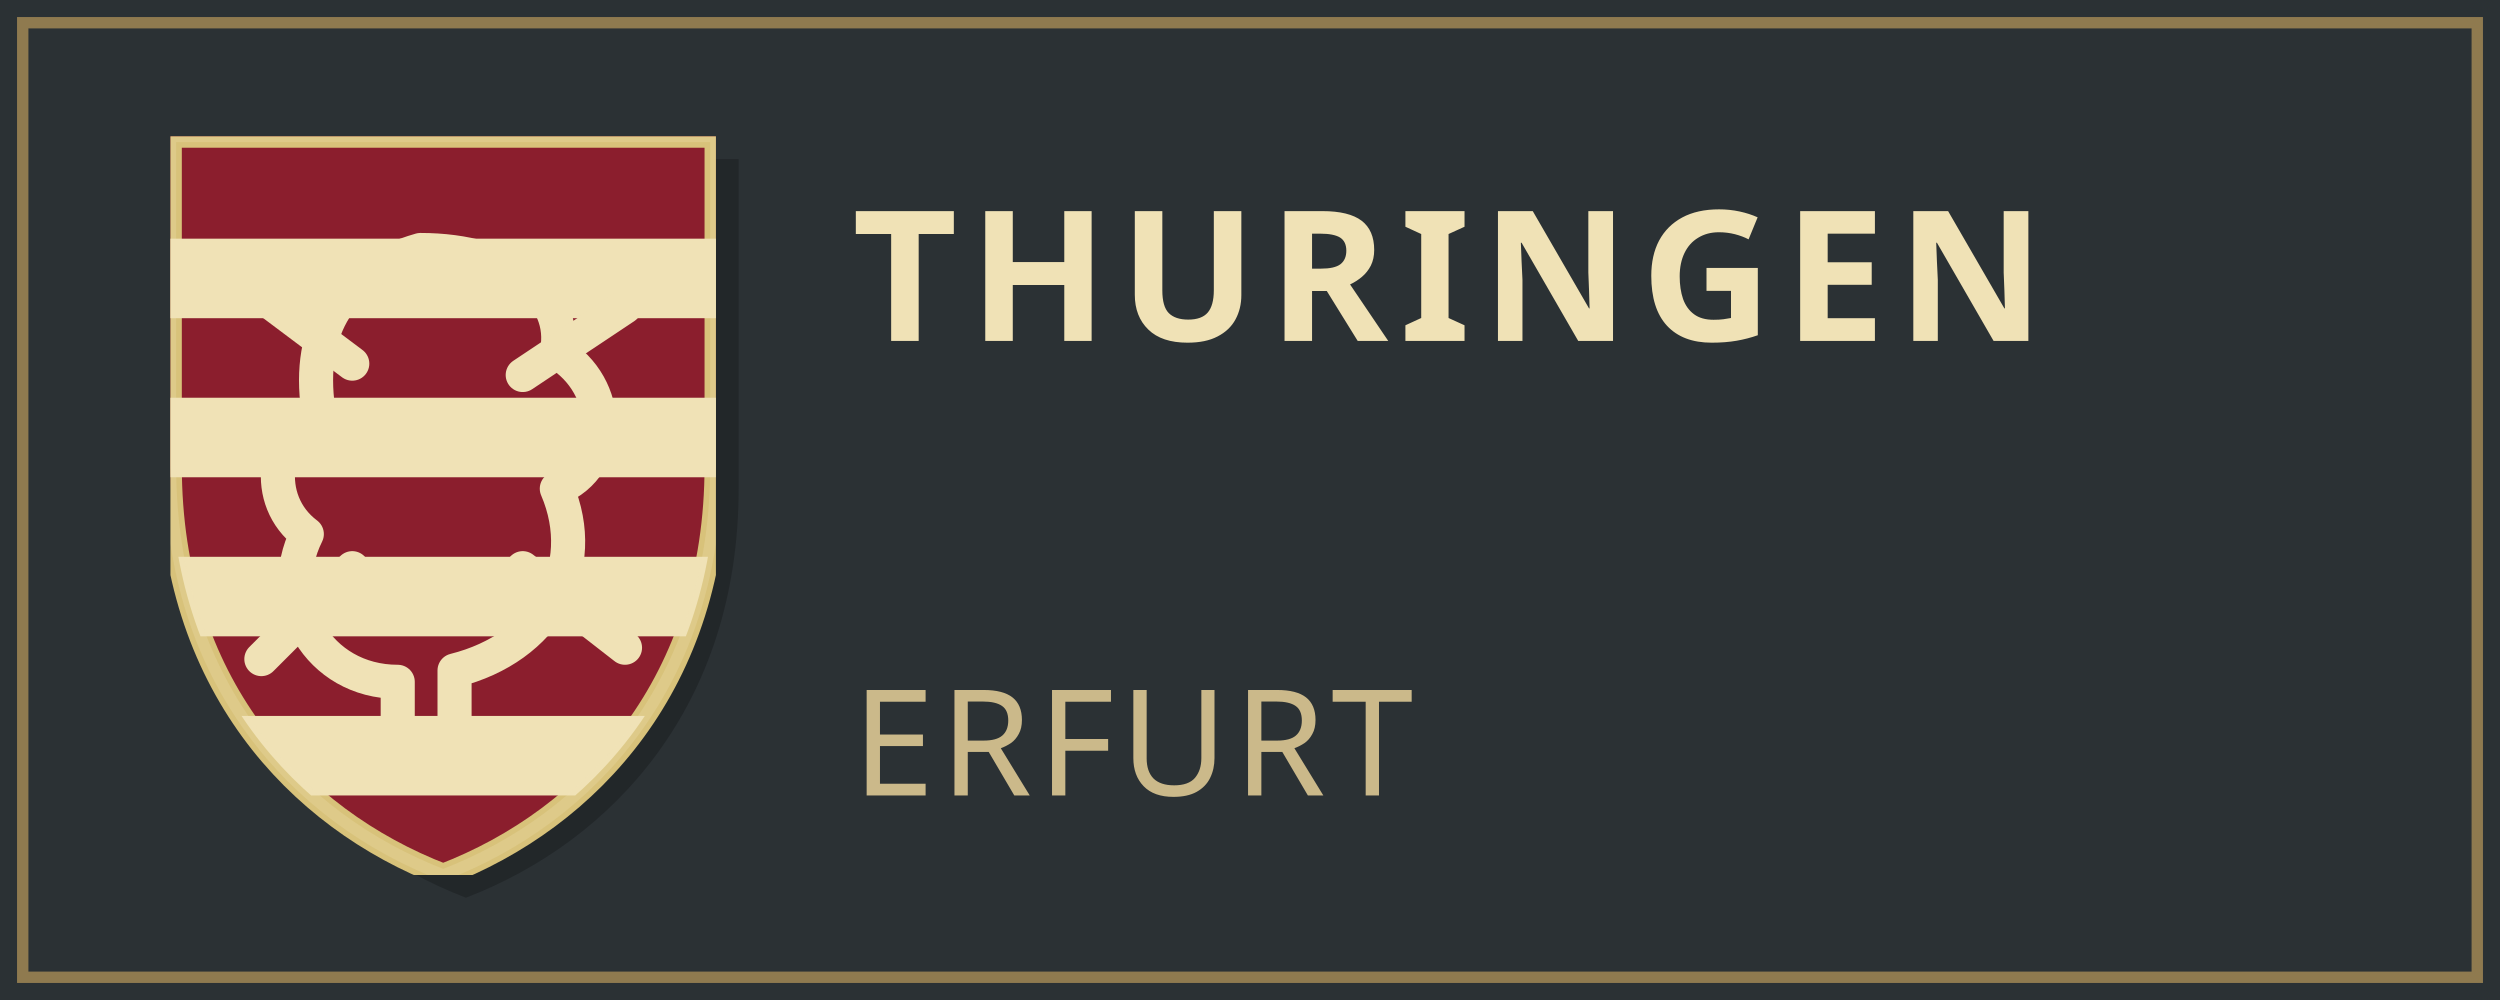
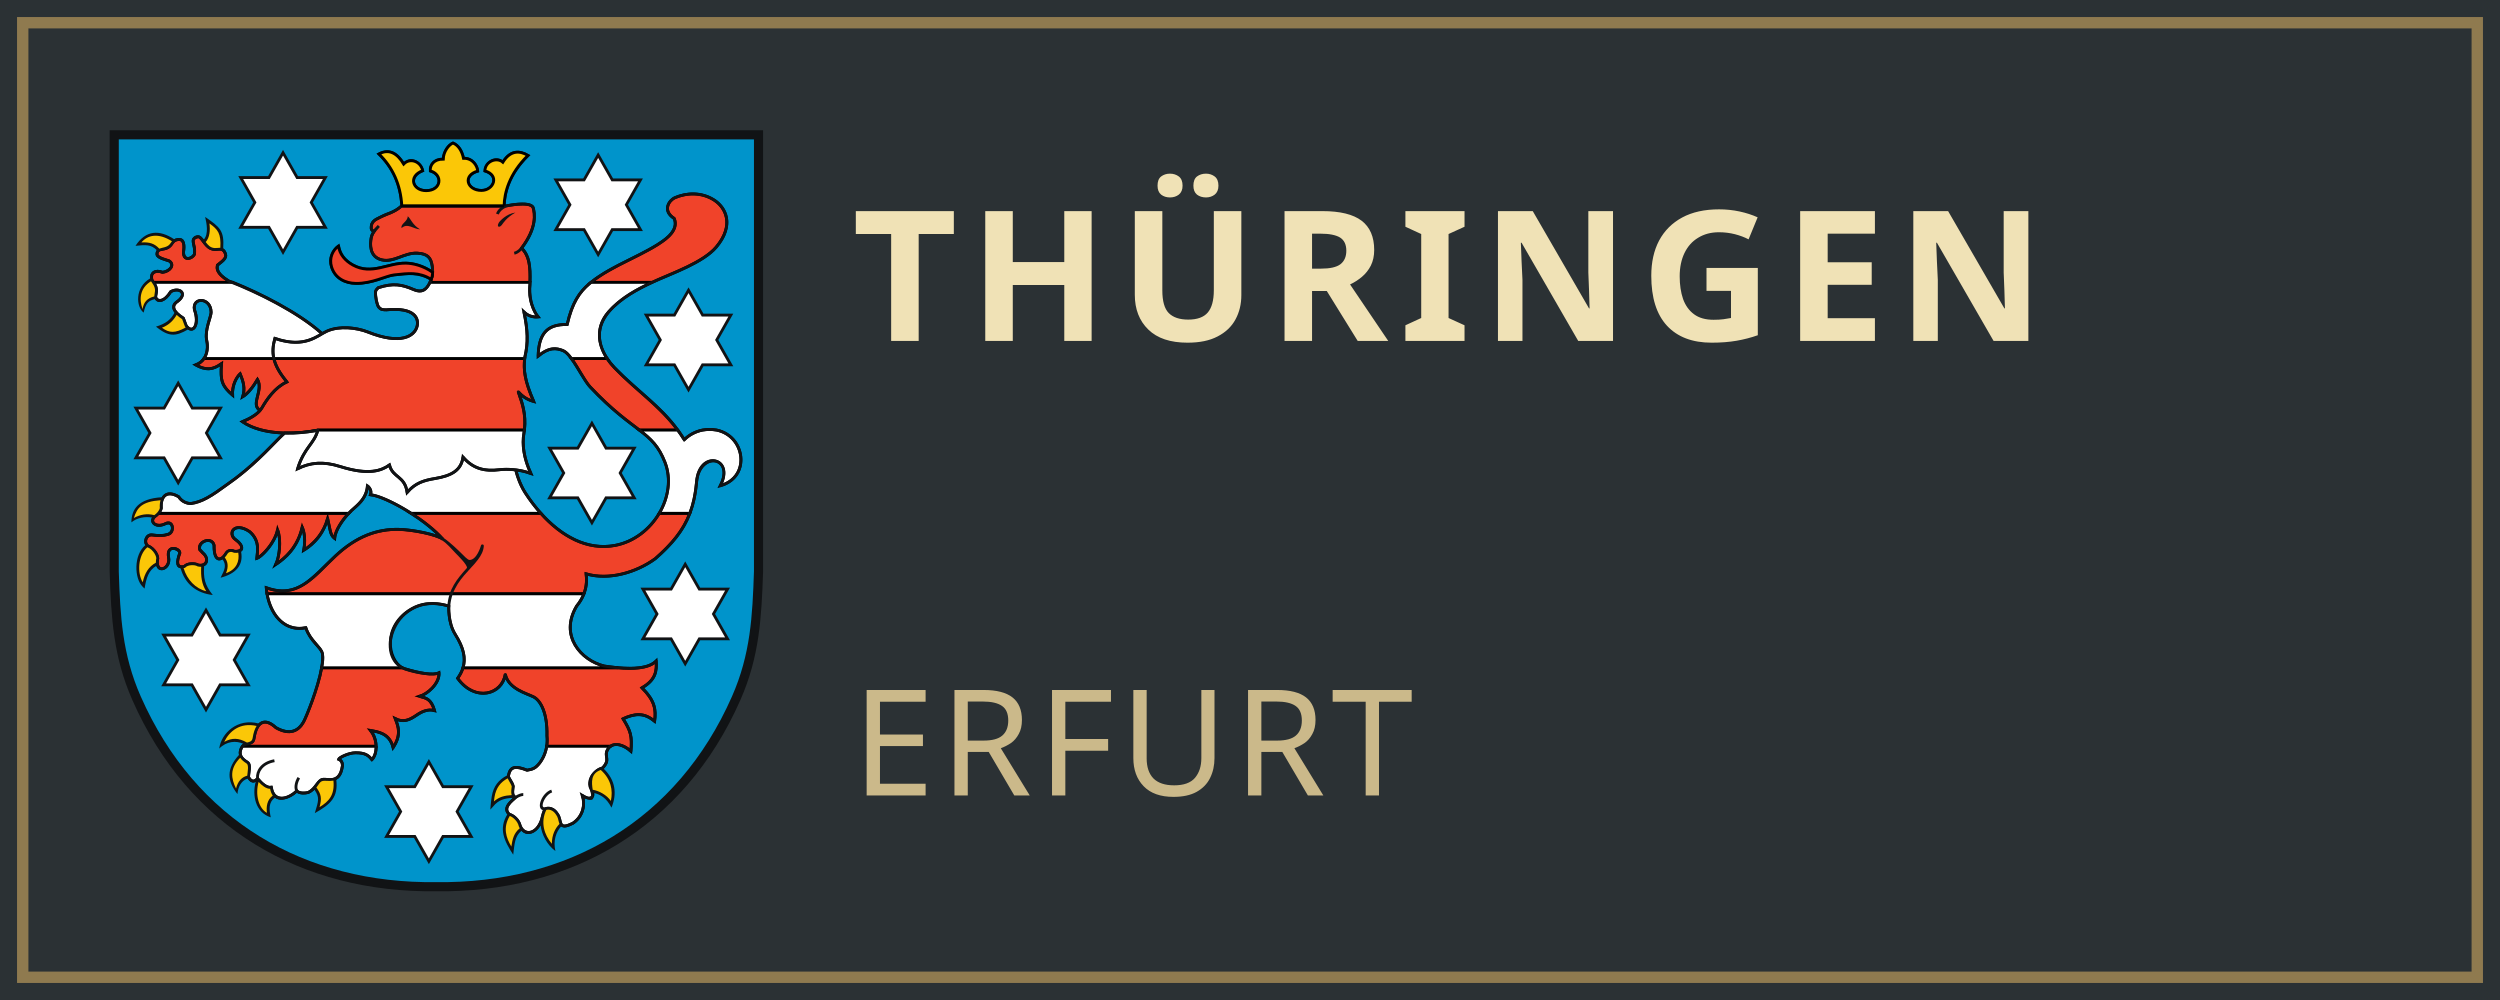
- <svg xmlns="http://www.w3.org/2000/svg" width="220" height="88" viewBox="0 0 220 88">
+ <svg xmlns="http://www.w3.org/2000/svg" xmlns:xlink="http://www.w3.org/1999/xlink" width="220" height="88" viewBox="0 0 220 88">
  <defs>
    <symbol id="shield-base" viewBox="0 0 48 65">
-       <path d="M0 0 H48 V29                C48 48 37 60 24 65                C11 60 0 48 0 29 Z" />
+       <svg viewBox="0 0 596 694">
+         <path d="m297.91 692.93c-122.47 1.58-225.33-57.48-276.72-174.11-17.409-39.51-19.276-75.07-20.688-116.95l-.002-401.87h595v401.87c-1.416 41.875-3.282 77.44-20.691 116.95-51.38 116.6-154.47 175.65-276.9 174.11z" />
+         <path d="m587.19 401.66l-.002-393.34h-578.36v393.42c1.337 40.65 3.077 75.39 19.971 113.73 49.939 113.33 149.64 170.68 269.06 169.14 119.42 1.54 219.4-55.81 269.34-169.14 16.92-38.41 18.61-73.1 19.99-113.81" fill="#0094cb" />
+         <g stroke="#000" stroke-width="2.6">
+           <path d="m40.568 138.49s-1.353-1.551-1.612-2.518c-1.533-5.729 2.772-9.414 9.684-6.645 7.1-.763 11.294-6.908 6.147-10.342-3.03-1.157-10.447-2.613-11.148-5.765-.381-6.102 5.498-3.843 10.01-6.484 4.958-2.905 3.051-6.528 9.387-7.291 5.34-.572 5.575 5.446 4.767 11.11-.507 9.277 7.863 6.337 9.872 2.492 1.424-9.592-5.06-13.978 2.948-16.07 3.336-.874 6.337 8.01 11.531 10.531 5.895 2.865 9.579-1.526 12.629 2.67 3.578 5.541 0 7.671-6.127 12.646-.132 1.801-2.586 6.61 10.633 14.657 1.174.453 3.596 1.016 3.596 1.016h-72.31zm149.46 134.49c-22.278 4.468-50.908 4.435-68.68-7.604 6.323-2.586 14.452-6.815 17.82-12.649 4.309-7.469 11.782-18.679 22.704-23.565-6.697-8.141-10.39-14.877-11.873-21.359h228.42c-1.191 10.457-.057 20.16 8.212 39.18-4.599-1.436-9.25-3.354-14.08-8.909 2.813 8.106 7.49 19.615 5.578 34.908h-188.1zm248.73-134.48c19.387-15.635 50.11-25.542 68.02-39.535 9.639-7.529 9.696-14.201 7.76-18.682-11.209-7.185-4.599-16.67.862-18.969 10.303-4.337 23.568-5.461 35.639 2.299 9.958 6.4 18.971 22.418 1.724 42.824-11.573 13.696-39.924 23.739-52.31 29.32-1.93.87-3.952 1.783-6.03 2.747zm14.677 69.3c1.917 2.912 4.193 5.734 6.789 8.423 21.545 22.324 40.806 33.88 57.57 56.753h-34.906c-10.593-8.165-24.769-17.949-44.805-39.22-5.216-5.535-11.227-17.891-17.15-25.956zm-303.43 0c1.483 6.482 5.176 13.216 11.873 21.358-10.922 4.886-18.396 16.1-22.704 23.565-.468.812-1.028 1.592-1.664 2.341-9.292-5.263 3.363-17.793-2.362-28.2-4.575 7.784-9.08 13.05-13.508 15.808 2.474-7.685.557-13.911-2.299-20.982-3.618 3.465-7.474 10.922-6.898 19.544-9.485-8.336-11.434-12.836-10.06-28.741-8.091 5.743-14.08 6.323-23.568 1.151 3.4-1.238 5.91-3.292 7.641-5.843zm-105.01 140.95h173.2c-5.402 5.756-12.447 15.633-12.824 22.949-4.386-3.432-3.936-8.176-6.337-18.204-3.814 13.436-11.818 22.537-21.827 28.97 1.526-8.05.953-15.534-1.335-21.11-4.24 18.587-15.343 27.974-24.16 34.12 3.467-7.366 5.184-22.21 1.716-31.786-2.67 12.821-14.967 24.818-18.968 26.21.255-4.572 3.668-15.489-6.291-24.306-14.39-9.77-20.589 1.746-13.05 7.103 8.05 5.721 7.274 11.271-.961 10.719-2.667-1.345-5.83-1.144-7.48 1.526-4.336 7.475-11.356 8.95-11.11-7.1-1.951-8.243-15.288-3.532-13.01 4.049l2.668 2.861c6.528 5.339 3.636 12.935-4.195 11.11-2.98-1.862-10.06-1.63-12.483 1.335-7.482 1.907-7.1-4.386-4.195-12.06.763-4.24-12.675-8.815-10.15 4 1.91 10.426-12.08 15.627-10.15 1.761 1.28-2.605-2.905-10.385-8.815-12.483-4.081-3.314-1.38-10.722 4.082-9.921 5.184.761 9.501.914 14.503-.612 6.06-1.847 4.77-13.465-2.714-9.572-8.05 4.19-14.919-1.723-9.578-6.534 1.047-.708 2.336-1.751 3.457-3.03zm76.46 212.16c3.209-3.534 9.523-.832 10.528-7.363 2.479-16.11 10.531-18.394 19.918-9.578 12.792 7.192 20.556 2.88 25.1-5.146 2.403-4.235 13.235-30.72 16.547-49.4h73.53c.726.382 1.474.694 2.241.927 13.275 4.04 25.725 6.291 31.06 3.623.572 9.959-10.531 19.348-17.631 21.445 6.147 1.716 10.196 2.096 13.627 13.01-6.337-1.907-13.01 1.57-16.874 4.424-5.199 3.841-11.672 6.724-18.962 2.866 3.432 8.435 5.193 15.343-1.907 26.448-3.292-13.399-14.1-14.437-20.683-15.725 3.556 4.232 5.09 9.56 5.171 14.463h-121.68m342.15-71.48c12.898 1.147 27.821.829 34.554-6.192.575 9.196-.349 17.17-12.933 24.43 11.729 11.695 12.933 19.831 11.496 30.466-9.485-8.05-17.829-7.22-28.742-2.299 7.03 11.272 8.336 15.808 7.185 29.604-7.346-6.659-14.426-7.447-18.627-4.527h-58.06c.455-2.855.604-6.05.236-9.557.507-20.947-5.907-32.14-12.07-35.36-6.04-3.155-22.993-7.178-25.868-20.687-2.875 18.682-27.592 25.579-43.4 3.737 2.222-3.14 3.901-6.296 4.91-9.616zm-70.52-140.68c18.676 20.881 42.21 34.02 67.65 29.25 17.233-3.234 31.682-14.731 40.23-29.25h27.842c-6.082 15.972-16.393 28.14-31.508 41.36-17.599 12.817-42.537 19.831-62.944 13.797.929 7.126-.032 13.1-1.988 18.17h-288.57c-.304-1.776-.54-3.621-.704-5.533 28.736 10.531 42.22-9.488 63.04-28.932 19.434-18.15 38.33-24.623 57.637-24.2 13.08.285 34.35 4.718 40.11 8.862-7.361-8.255-18.02-16.584-28.852-23.521zm-100.91-210.25c.309-.639.609-1.317.906-2.028 1.662-3.99 1.868-7.76 1.147-12.795-1.041-7.286-3.938-11.323-13.654-11.781-12.215-.575-21.12 8.768-32.3 6.093-11.865-2.84-10.353-15.03-9.694-19.653.354-2.476 1.4-4.364 2.697-6.17 0 0-.881-.495-1.211-.661-1.816-1.045-1.597-3.302-.936-5.951 1.65-4.292 5.77-5.147 10.159-7.529 3.502-1.9 10.204-3.02 16.987-9.04l94.77-.007s21.844-4.788 25 1.248c1.666 5.468 3.737 18.394-10.451 37.1 6.939 6.789 8.06 16.07 7.645 31.18" fill="#f0432a" />
+           <path fill="#fff" d="m190.05 273.13c-3.161 12.359-12.359 15.521-18.394 35.06 11.496-5.748 23.28-6.898 38.795-2.01 26.19 8.247 37.705 3.67 44.842-1.436 2.875 11.784 14.08 9.773 16.09 25 7.185-8.334 14.664-10.915 25.294-12.646 15.561-2.536 24.04-7.776 25.579-19.544 9.196 10.635 19.544 13.221 33.34 11.491 3.363-.423 8.711-.547 14.664.176.312 1.288.678 2.562 1.048 3.834 1.203 4.02 2.985 8.852 5.558 13.579.624 1.146 1.291 2.279 2.01 3.398 3.913 6.04 8.175 11.771 12.737 17.04l1.464 1.664h-118.06l-2.642-1.666c-13.684-8.46-27.25-14.515-34.411-15.227 1.907-4.767-2.711-8.05-2.711-8.05-.94 11.92-9.59 17.97-14.53 22.46l-.005-.003-.886.832c-.52.505-1.065 1.06-1.632 1.664h-173.2c.455-.517.881-1.077 1.253-1.664.585-.924 1.033-1.922 1.243-2.979-.731-10.291 4.582-17.1 15.915-10.342 0 0 3.242 5.889 10.914 6.147 10.313-1.401 18.959-6.918 33.522-17.629 22.461-15.517 37.813-32.633 46.985-41.861 1.946-1.957 3.608-3.557 5.01-4.715 10.11.288 20.351-.703 29.505-2.437m231.59-65.46c-2.568-3.5-5.117-6.191-7.578-7.168-6.316-2.512-12.683-3.311-22.699 4.961.575-19.831 7.611-29.07 26.443-28.742 4.599-20.12 11.353-29.631 20.11-37.08.505-.429 1.018-.854 1.541-1.275h55.663c-12.973 6.01-28.365 14.08-39.542 26.808-11.482 13.08-10.474 28.777-1.446 42.495h-32.494zm85.266 94.66c-5.714-14.774-12.725-21.316-23.316-29.477h34.906c2.02 2.751 3.995 5.664 5.939 8.779 4.555-4.555 10.452-7.544 16.645-8.779 3.68-.581 7.67-.853 12.839 0 6.647 1.377 12.79 4.99 17.07 11.08 8.368 11.898 7.764 33.34-13.792 39.661 13.782-26.325-18.969-32.766-21.557-3.737-.953 11.08-2.974 20.442-6.144 28.766l-27.838-.002c8.35-14.18 11.07-31.24 5.25-46.29zm-419.75-94.66c3.103-4.565 3.703-10.714 2.417-16.588-2.01-9.189 4.104-21.738 4.03-25.566-.288-13.802-17.394-13.948-15.234-2.306 4.886 12.933-1 23.2-7.474 14.659l-2.586-6.898c-9.376-6.02-11.615-11.335-4.961-15.517 9.196-7.1 1.335-13.01-6.528-8.626-5.585 8.996-11.641 9.723-13.438 5.765-1.038-2.289 1.57-5-.19-10.573-.453-1.431-1.925-3.66-1.925-3.66h72.29c24.752 9.891 60.49 28.03 81.14 46.786-8.223 4.867-19.863 12.188-43.04 4.22-1.798 6.499-2.325 12.294-.951 18.305h-63.55zm156.68 353.11c.082 5.089-1.405 9.716-3.836 12.177-3.096-3.812-5.855-6.296-14.776-6.286-6.504.007-15.04 4.391-15.529 5.905 2.523.953 3.581 3.239 3.477 5.956-2.67 18.585-15.15 10.342-19.348 12.826-4.02 2.38-5.194 8.43-11.912 11.526-7.819 1.716-10.342-1.57-10.342-1.57-6.84 7.03-21.07 12.07-23.16-3.242-3.928.933-8.842-3.42-12.483-7.863-1.907 1.907-4.973 4.453-8.2-1.144-.25-4.44 2.61-11.392-1.182-13.773-5.537-3.479-8.163-7.01-5.345-13.05.272-.58.594-1.06.956-1.459h121.68zm213.4 0c-1.058.735-1.934 1.706-2.585 2.876-3.797 6.826 3.104 8.837-4.656 16.884-7.784 1.8-14.89 12.13-10.352 19.256 4.03 6.323.58 11.209-8.04 5.748 2.873 8.334.575 19.256-8.623 25.292-14.37 7.185-9.485-2.299-14.08-8.336-4.599-7.474-10.922-4.886-10.922-4.886-1.278 1.038-3.074 8.302-3.564 10.407-4.46 12.784-15.667 14.956-19.427 5.112-1.099-5.302-6.534-9.713-9.773-10.347-6.798-6.03 2.445-12.415 5.748-15.521-3.544-1-2.873-5.173-2.299-10.06-.897-4.235-4.901-8.04-4.312-9.773 1.607-8.525 6.444-9 16.958-4.886 4.886-.862 7.474-1.437 11.494-6.61 1.322-1.699 5.084-7.03 6.377-15.16h58.06zm-30.8-127.69c-16.1 27.02 4.02 49.44 25 54.61 3.682.557 8.141 1.174 12.871 1.595h-141.32c2.556-8.406.825-17.849-7.21-30.624-6.642-10.556-5.748-25.579-5.748-25.579-7.802-2.289-20.598-4.822-33.34 2.299-27.808 15.539-22.258 46.851-8.892 53.904h-73.54c.901-5.075 1.246-9.574.716-12.893-.891-5.583-10.962-10.991-15.15-23.587-16.532 3.401-31.436-8.091-35.32-30.876l288.57.001c-1.673 4.332-4.072 8-6.636 11.15zm-236.39-159.95.688-.292 188.1-.002c-.113.899-.25 1.811-.409 2.735h-.002c-1.873 10.857.003 23.286 6.326 36.795-10.633-4.02-22.575-4.193-28.454-3.457-13.795 1.731-24.14-.855-33.34-11.491-1.54 11.769-10.02 17.01-25.579 19.544-10.63 1.731-18.11 4.31-25.294 12.646-2.01-15.232-13.22-13.22-16.09-25-7.137 5.105-18.649 9.684-44.842 1.436-15.514-4.886-27.298-3.735-38.795 2.01 6.04-19.544 15.232-22.706 18.394-35.06m-40.05-65.34c-1.374-6.01-.847-11.806.951-18.305 27.592 9.485 38.831-2.695 47.42-6.61 11.353-5.173 27.521-3.066 37.36.862 29.891 11.928 42.39 3.737 44.692-5.173 1.748-6.773-1.437-17.676-28.02-15.09-3.448 0-5.173-.287-6.903-2.45-1.667-2.085-3.156-9.478-2.868-14.221.634-2.113 1.436-2.201 2.444-3.448 13.797-4.455 21.493-2.935 32.33 1.718 7.19 3.086 11.351.517 14.763-6.588h91.08l-.069 2.14c-1.92 18.481 7.474 29.32 7.474 29.32-4.599.287-8.909-.575-12.933-4.599 3.45 16.67 4.02 27.88.862 41.1l-.166 1.347h-228.42z" />
+         </g>
+         <path d="m437.82 600.73c-.49-2.18-1.79-9.44.86-13.58 2.368-3.688 6.125-6.64 9.934-7.655 6.721-7.162.253-9.251 4.198-16.343 4.651-8.362 15.08-5.132 21.242-.356.75-11.554-.745-15.949-7.182-26.27 0 0-.55-1.179.572-1.885 10.469-4.72 18.981-5.865 28.25 1.01.887-9.139-.84-16.532-11.393-27.06 0 0-1.104-1.13.27-2.06 10.784-6.219 12.552-12.817 12.4-20.541-10.833 7.866-33.32 5.112-46.49 3.123-21.435-5.285-42.609-28.469-25.874-56.56 6.915-8.524 9.869-17.597 8.45-28.477 0 0-.069-1.65 1.669-1.424 19.893 5.884 44.39-.934 61.76-13.567 23.685-20.735 34.508-38.37 37.16-69.22 2.752-30.892 35.89-23.545 25.361 1.61 23.696-9.392 17.658-42.19-5.919-47.19-4.02-.685-8.18-.806-12.572 0-5.91 1.203-11.521 4.065-15.85 8.394-1.214.768-2.036-.233-2.036-.233-17.263-27.677-41.33-42.514-63.34-65.31-13.969-14.473-20.708-35.24-5.385-52.693 19.09-21.743 47.5-29.31 72.44-41.481 10.07-4.912 19.828-10.749 25.425-17.371 25.968-30.728-7.01-55.22-35.857-43.07-5.104 2.148-10.474 10.374-.664 16.663l.495.582c6.04 13.979-14.08 24.881-23.789 30.23-17.862 9.84-38.31 17.535-53.887 30.78-8.515 7.239-15.14 16.489-19.684 36.37 0 0 .034.959-1.298 1.016-17.02-.299-23.86 7.313-24.982 24.655 9.159-6.7 15.514-5.875 21.745-3.396 8.711 3.465 17.944 25.75 25.19 33.445 9.974 10.588 18.488 18.317 25.827 24.415 7.358 6.113 13.538 10.592 18.825 14.665 10.689 8.237 17.904 14.956 23.737 30.04 5.961 15.415 3.202 32.786-5.198 47.19-8.693 14.909-23.508 26.782-41.26 30.11-35.862 6.727-65.52-21.26-83.19-48.53-4.567-7.105-7.175-14.959-8.564-20.324-5.471-.594-10.347-.465-13.453-.075-13.236 1.662-23.578-.574-32.69-9.961-2.561 10.789-11.606 15.635-26.18 18.01-10.479 1.707-17.609 4.201-24.512 12.208-1.662 1.06-2.288-.683-2.288-.683-1.833-13.872-11.893-12.618-15.546-23.09-7.635 4.908-19.7 8.399-44.488.594-15.222-4.792-26.652-3.648-37.818 1.935-2.049.392-1.835-1.556-1.835-1.556 3.076-9.961 6.972-15.769 10.464-20.606 2.89-4 5.718-7.655 7.319-12.395-8.688 1.556-18.318 2.449-27.885 2.216-1.879 1.607-4.255 3.998-7.192 7.02-13.899 14.276-27.994 27.894-44.488 39.29-14.53 10.685-23.431 16.42-34.12 17.872-4.921-.146-9.496-2.526-12.04-6.482-9.835-5.721-14.348-.354-13.664 9.288l-.022.347c-.694 3.494-3.586 6.506-6.427 8.448-4.253 3.92 1.983 7.558 8.163 4.342 9.168-4.768 11.578 9.582 3.7 11.985-5.265 1.607-9.798 1.431-15.08.656-3.817-.56-6.246 4.785-3.222 7.479 5.939 2.266 10.917 10.233 9.419 13.988-1.525 11.628 9.109 6.395 7.593-1.873-2.87-14.583 13.912-10.627 12.723-4.02-1.191 3.21-4.81 12.23 2.204 10.65 3.098-3.207 10.322-3.299 13.674-1.39 5.654 1.191 8.778-4.04 2.814-8.919l-2.732-2.92-.297-.517c-2.784-9.273 13.174-14.711 15.538-4.726l.035.322c-.235 14.912 5.119 12.535 8.674 6.407 2.081-3.365 5.952-3.537 8.939-2.144 5.312.265 7.982-2.598-.132-8.361-8.857-6.291-1.414-20.08 14.54-9.253 7.561 6.677 8.319 14.12 7.14 22.993 4.787-3.447 13.891-13.453 16.1-24.08.111-.621 1.788-1.355 2.511-.179 3.03 8.364 2.259 20.44-.196 28.611 7.908-6.06 16.539-15.03 20.13-30.788-0-.884 1.982-1.513 2.486-.206 2.11 5.141 2.803 11.73 1.89 18.828 8.616-6.164 15.408-14.59 18.801-26.55.188-.713 2.179-1.446 2.531.052.904 3.77 1.847 12.433 4.151 15.694 1.776-7.871 9.359-18.13 15.373-23.598 6.939-6.305 13.273-11.05 14.12-21.586.075-.837 1.333-1.885 2.897-.257 1.89 1.969 3.276 4.508 2.787 7.326 8.198 1.426 22.17 8 35.721 16.638 11.02 7.02 21.943 15.517 29.497 23.992l-1.741 1.932c-5.412-3.894-26.32-8.331-39.37-8.616-18.937-.414-37.507 5.909-56.716 23.85-18.05 16.861-33.599 39.31-62.43 29.881 2 17.263 12.921 37.61 34.25 33.22 0 0 1.188-.287 1.505.869 2.804 8.428 7.831 12.421 12.799 18.939 4.055 5.32 2.784 11.995 1.686 18.18-3.339 18.825-14.221 45.45-16.693 49.811-4.894 8.634-13.446 13.198-26.884 5.642-8.69-8.108-15.627-6.689-17.986 8.638-1.281 8.326-9.278 4.216-11.593 9.174-2.395 5.134-.468 8.05 4.856 11.392 4.57 2.87 1.686 10.167 1.779 14.499 2.197 3.628 3.871 2.63 5.54 1.033-.483-6.464 4.166-14.899 16.48-17.09l.46 2.576c-11.247 2-14.769 9.475-14.317 14.476 3.722 4.463 7.983 7.821 10.925 7.123 0 0 1.394-.258 1.598 1.095 1.632 11.972 12.462 10.494 20.38 3.235-1.323-3.774.049-8.797 2.283-12.376l2.221 1.385c-2.147 3.442-3.041 7.781-1.91 10.447 2 1.979 6.58 1.528 8.814 1.05 6.469-3.054 8.418-11.71 14.174-12.08 2.744-.178 5.464.533 8.218.138 3.239-.466 6.697-2.44 7.983-11.272.07-2.306-.812-3.926-2.635-4.616-.611-.007-.924-.951-.782-1.629.792-2.439 10.258-6.801 16.772-6.809 8.389-0 11.764 2.154 14.766 5.55 4.562-6.667 2.625-17.862-2.325-23.753-.53-.518-.215-2.196 1.253-2.125 9.273 1.815 16.987 3.494 20.817 13.802 5.02-9.166 3.38-15.201.309-22.748-.582-1.397.572-2.445 1.823-1.649 13.156 6.962 19.268-9.587 33.24-7.88-2.799-7.5-5.268-8.126-12-10-.902.148-1.218-1.884-.018-2.516 6.38-1.885 15.853-9.87 16.66-18.308-7.256 1.929-26.471-2.055-32.575-5.276-26.661-14.07-6.59-73.23 43.21-58.62l.938 1.333s-.213 3.656.377 8.597c.597 4.991 2 11.165 5.173 16.209 8.857 14.08 12.319 26.904 2.801 40.91 15.341 20.291 37.89 13.04 40.498-3.911.023-.75 2.01-1.588 2.573-.074 1.323 6.222 5.9 10.352 11.122 13.366 5.335 3.078 11.06 4.862 14.07 6.434 6.843 3.576 13.267 15.43 12.775 36.467.916 8.914-1.335 18.427-6.89 25.574-4.294 5.523-7.236 6.202-12.299 7.095l-.704-.07c-10.489-4.106-13.857-3.185-15.217 4.159.418 2.118 3.576 5.454 4.329 9.01l.02.423c-.231 1.962-1.342 7.153.881 8.448 2.217-1.315 4.808-2.435 7.02-2.435v2.61h.017c-1.597 0-3.869.943-6.098 2.321-3.271 3.036-11.06 8.399-5.919 13.278 3.715.958 9.186 5.575 10.402 11.17 2.984 7.61 12.483 7.495 16.911-5.104.319-1.364 1.35-5.869 2.583-8.76-6.385-1.479-1.052-15.694 7.569-18.617l.84 2.479c-3.562 1.208-6.721 5.162-8.03 8.78-.644 1.774-1.573 5.248 1.531 4.803.208-.072.605-.198 1.151-.3 4.733-.896 8.685 1.686 11.185 5.719 4.882 6.494-.371 14.28 12.349 7.94 8.579-5.672 10.739-15.903 8.04-23.731-.245-.627.699-1.676 1.937-1.531 2.335 1.398 5.03 3.821 7.02 1.825.857-.857-.307-3.476-.808-5.673zm-300.58-347.42c.294-.403.562-.812.803-1.231 4.119-7.138 11.276-17.99 21.778-23.374-12.178-15.261-13.887-25.941-10.124-39.55 0 0 .258-1.508 1.686-.887 14.602 5.02 26.17 4.978 39.19-2.491l1.219-.708c-21.696-19.07-58.756-37.03-82.983-46.37-4.57-2.759-12.04-7.786-11.724-14.03.042-.842.221-1.491.255-1.949l.48-.919c1.825-1.481 5.152-3.861 6.434-5.813.844-1.286 1.013-2.618-.54-5.05-1.738-2.39-5.092-.979-7.601-1.097-9.208-.428-12.696-12.257-15.169-11.61-5.01 1.312-2.72 4.111-2.053 8.342.299 1.887.448 4.097.067 6.66l-.134.414c-2.858 5.468-12.903 7.217-12.332-3.227.374-2.621 1.478-10.191-3.319-9.676-6.226.75-3.913 6.622-12.779 8.539-2.477.535-5.635.238-5.464 3.734.696 2.202 8.547 4.069 10.316 4.746 7.324 4.844.538 12.11-6.474 12.864l-.627-.087c-4.887-1.957-11.2.198-7.449 6.107 2.833 4.463 4.557 6.13 3.443 12.254-.148.808-.629 2.494-.272 3.282.847 1.868 5.286 3.502 11.133-5.914l.475-.453c9.409-5.248 18.372 2.766 7.913 10.84-5.03 3.161-4.654 7.199 4.919 13.346l.518.641 2.519 6.715c2.804 3.616 4.632 2.71 5.684.748 1.427-2.662 1.775-8.04-.592-14.302-2.561-13.689 17.436-13.902 17.765 1.815.052 2.491-2.093 8.549-2.781 11.137-1.265 4.751-2.207 9.917-1.275 14.177 1.9 8.681-.139 18.283-8.316 22.775 7.668 3.577 12.809 2.67 19.789-2.284.632-.512 2.204-.198 2.061 1.179-1.228 14.219.203 18.842 7.42 25.649.352-7.708 3.891-14.218 7.329-17.51.699-.501 1.748-.607 2.118.455 2.439 6.04 4.304 11.704 3.215 18.255 3.304-2.873 6.727-7.261 10.251-13.255.525-.507 1.468-1.345 2.274.034 5.625 10.219-5.094 22.12.946 27.07zm158.71-124.61c-.106 3.366-.493 5.077-1.496 7.89l-.156.382-.247.584c-3.682 8.508-8.505 12.44-17.14 8.732-10.514-4.513-17.847-5.988-31.06-1.786-.864.966-1.454 1.157-1.9 2.551-.24 4.648 1.253 11.494 2.593 13.169 1.328 1.66 2.502 1.956 5.818 1.959 26.896-2.598 31.446 8.614 29.353 16.725-2.637 10.216-16.465 18.03-46.44 6.06-9.664-3.856-25.433-5.857-36.34-.887-6.02 2.742-9.879 6.191-16.732 8.386-7.383 2.367-16.988 3.053-30.33-1.283-3.128 12.391-1.224 22.258 11.02 37.15 0 0 .798 1.345-.476 2.024-10.506 4.7-17.8 15.564-22.11 23.03-3.19 5.53-10.219 9.578-16.16 12.225 17.485 10.454 44.45 10.377 65.65 6.248 1.88-.455 1.518 1.608 1.518 1.608-1.595 6.236-4.664 10.206-8.326 15.279-3.053 4.23-6.358 9.124-9.142 16.993 10.967-4.758 22.423-5.38 36.994-.793 25.903 8.156 36.964 3.559 43.688-1.253 1.3-.844 1.929-.005 2.033.753 2.539 10.412 12.691 9.582 15.647 22.481 6.935-7.106 14.348-9.49 24.26-11.1 15.402-2.509 23.07-7.553 24.494-18.422 0 0 .594-1.681 2.286-.686 8.844 10.226 18.713 12.738 32.19 11.05 5.505-.691 16.11-.609 26.19 2.536-5.414-12.639-6.986-24.383-5.188-34.799 2.417-14-.641-24.09-5.117-36.994-.419-1.09 1.053-2.336 2.222-1.288 3.67 4.216 7.2 6.229 10.741 7.581-7.615-18.199-8.399-27.743-6.989-38.507 3.125-13.1 2.581-24.1-.847-40.665-.28-1.145 1.397-1.879 2.205-1.189 2.977 2.977 6.095 4.074 9.466 4.242-2.672-4.102-7.71-13.946-6.231-28.17.542-15.576-.31-24.67-6.221-31.24-2.231 2.383-4.649 3.561-6.464 3.955l-.557-2.556c1.459-.317 3.816-1.451 5.936-4.151 13.805-18.201 11.813-30.614 10.268-35.781-2.677-4.567-21.29-.939-23.353-.513-3.772 1.934-5.877 4.123-6.674 6.461l-2.477-.844c.718-2.105 2.14-3.947 4.17-5.553l-89.74.005c-4.213 3.638-8.753 5.659-13.837 7.589-3.063 1.164-6.276 2.67-9.09 4.32-1.607.944-2.778 2.01-3.465 3.75-.267 1.078-.976 3.663.339 4.419 1.622-1.684 2.987-3.153 3.955-4.175l1.9 1.798c-1.085 1.147-2.633 2.984-4.285 5-3.01 4.223-3.556 10.593-2.291 15.512.922 3.593 3.197 6.922 8.581 8.212 10.1 2.417 20.754-6.66 32.05-6.129 10.4.485 13.766 5.05 14.888 12.899.266 1.864.42 3.585.415 5.213m-209.64-29.24c4.46-5.179 2.529-14.654 1.157-20.583 13.631 9.469 17.507 12.43 16.453 28.707.681.377 1.338.958 1.977 1.837 4.461 6.91-1.352 10.342-5.988 14.08-1.045 5.974 5.8 10.216 9.998 12.782 24.543 9.473 62.36 27.793 84.3 47.37 12.235-7.153 29.29-6.229 42.07-1.129 29.802 11.893 40.979 3.319 42.941-4.285 1.401-5.427-.473-16.01-26.694-13.458-3.534 0-5.865-.283-7.988-2.937-1.977-2.472-3.447-10.28-3.153-15.12l.054-.297c.701-2.336 1.452-2.377 2.677-3.894l.617-.423c14.15-4.57 22.18-2.992 33.25 1.759 7.937 3.408 11.11-1.213 13.812-7.601-11.521-6.05-18.879-4.726-32.16-3.297-4.74.51-9.708 2.782-14.239 4.193-6.06 1.888-13.215 3.688-20.698 3.544-9.912-.19-19.778-4.653-23.285-15.798-2.915-9.26 1.189-16.702 8.468-21.849 1.281 8.775 4.889 14.12 12.723 18.449 16.631 9.196 31.22-2.211 47.951-1.813 8.07.191 15.937 2.955 22.758 7.207-.06-.964-.171-1.977-.325-3.059-.961-6.721-3.386-10.234-12.421-10.659-11.455-.538-21.05 8.81-32.538 6.06-10.732-2.57-11.982-12.03-10.684-21.11.312-2.187 1.112-3.95 2.103-5.528-2.692-1.603-2.155-4.872-1.528-7.385 1.915-5.01 6.709-6.14 10.805-8.362 2.316-1.256 4.951-1.989 7.373-3.03 2.816-1.208 5.976-2.878 9.161-5.661-1.441-19.07-7.73-33.378-21.68-46.911 10.997-6.04 18.545-2.511 24.997 7.459 8.183-6.55 17.06 1.04 18.478 8.889-13.86 5.206-9.03 16.06 1.706 16.06 12.292 0 14.421-12.447 2.529-15.699-.58-7.599 3.99-12.579 11.824-12.995.575-5.709 4.413-12.539 10.05-14.778 6.144 2.445 9.144 7.973 10.617 14.01 7.856.317 12.925 6.779 13.248 13.911-14.261 3.985-9.392 15.351 2.046 15.355 9.428.003 15.788-11.541 1.848-15.543.173-8.156 8.919-16.11 17.336-10.751 7.205-10.514 15.615-10.389 25.343-4.538-13.235 12.898-21.46 26.974-22.515 44.984 5.188-1.09 22.904-4.294 26.19 1.972 1.847 5.983 3.822 19.02-9.892 37.595 6.66 7.148 7.635 16.807 7.234 31.33l-.07 2.19c-.909 8.76 1.031 21.249 7.158 28.372 1.184 1.563-.907 2.162-.907 2.162-3.796.238-7.504-.273-11.02-2.583 2.819 14.837 3.126 25.549.158 38.01l-.156 1.268c-1.157 10.162-.096 19.622 8.113 38.504.273.914.047 1.991-1.59 1.771-3.455-1.08-7-2.447-10.635-5.372 3.77 11.09 5.439 21.28 3.401 33.08-1.82 10.538-.013 22.696 6.221 36.02 0 0 .366 1.998-1.647 1.778-3.789-1.434-7.762-2.37-11.569-2.943 1.407 5.156 3.874 12.188 7.96 18.543 17.07 26.34 45.846 53.88 80.51 47.38 16.901-3.17 31.11-14.508 39.481-28.858 8.09-13.865 10.635-30.401 5.02-44.926-5.594-14.463-12.401-20.826-22.894-28.913-5.308-4.091-11.512-8.587-18.899-14.726-7.406-6.152-15.997-13.951-26.06-24.633-6.655-7.06-16.915-29.888-24.26-32.809-5.899-2.346-11.756-3.195-21.383 4.753-1.176.956-2.01.641-2.14-1.048.579-19.959 7.755-29.992 26.713-30.02 3.779-15.982 9.134-27.786 21.869-38.06 15.761-12.712 35.15-20.08 52.753-29.78 8.165-4.497 27.463-14.691 22.797-26.543-12.11-8.06-4.354-18.624 1.409-21.05 31.38-13.213 66.63 14.322 38.871 47.17-12.307 14.565-41.07 24.19-58.794 32.405-25.681 11.895-62.687 33.598-40.442 67.4 1.868 2.838 4.094 5.599 6.638 8.235 21.673 22.456 45.556 37.37 62.825 64.39 4.565-4.121 10.226-6.838 16.13-8.02 4.191-.707 8.532-.81 13.1-.025 27.51 5.671 33.33 44.599 3.651 53.31-1.764.406-2.08-.958-1.528-1.862 13.215-25.24-16.774-29.04-19.09-3.02-2.717 31.595-13.887 49.816-38.14 71.04-17.294 12.596-41.72 19.778-62.25 14.546.934 10.806-2.318 19.986-9.06 28.3-15.353 25.883 3.7 47.49 24.18 52.575 12.41 1.872 37.34 5.05 46.22-4.22.659-.656 2.246-.627 2.251.824.57 9.139-.349 17.406-12.143 24.779 10.942 11.376 12.136 19.721 10.696 30.374-.144.812-1.089 1.756-2.144.824-8.567-7.269-16.03-6.954-25.992-2.704 6.481 10.595 7.715 15.568 6.585 29.12 0 0-.609 1.667-2.182.86-4.44-4.02-14.848-9.79-19.19-1.986-3.46 6.221 3.279 8.594-4.696 16.988 10.511 10.11 12.356 22.597 7.01 35.386-4.508-8.911-10.224-12.187-16.604-13.475.77 5.335.495 8.571-7.863 4.931 1.617 8.307-1.258 18.11-9.946 23.81-4.045 2.029-8.57 4.101-11.351 1.744-4.698 5.05-7.487 13.179-5.286 22.51-7.443-5.451-12.626-15.17-13.421-23.431-4.646 7.844-12.648 10.493-17.478 4.99-6.281 5.095-6.281 12.14-7.516 21.772-8.284-12.606-13.5-23.538-5.318-36.759-4.933-5.572.788-11.21 5.079-14.969-7.851.314-13.176 1.821-17.985 7.775l-2.625 2.89.307-3.852c.29-2.685.51-5.406.968-8.09 1.627-9.518 6.246-15.16 13.966-19.2 1.915-9.963 8.098-10.09 18.404-6.11 4.465-.795 6.677-1.364 10.328-6.06 5.161-6.637 7.214-15.504 6.345-23.779.496-20.972-5.9-31.474-11.376-34.34-3.03-1.583-8.795-3.388-14.167-6.487-4.317-2.491-8.544-5.894-10.904-10.783-5.971 16.66-29.623 20.692-44.651-.074 0 0-.627-.944-.007-1.523 9.433-13.312 6.249-25.13-2.34-38.785-4.438-7.06-6.132-16.988-5.981-25.299-48.11-13.444-64.66 46.876-38.27 54.902 13.45 4.091 25.324 6.092 30.1 3.703 0 0 1.825-.441 1.89 1.095.528 9.196-7.895 17.609-14.959 21.28l.688.226c6.04 2.085 8.332 6.665 10.209 12.633 0 0 .223 1.644-1.625 1.645-12.519-3.767-19.212 12.864-33.13 8.44 2.707 7.487 3.438 14.468-3.136 24.751-1.094 1.295-2.351.456-2.373-.392-2.286-9.302-8.106-12.5-16.453-14.15 4.181 6.882 5.424 19.472-.693 25.668-1.072 1.174-1.947-.094-1.947-.094-2.871-3.537-5.27-5.813-13.76-5.801-5.228.005-11.174 2.861-13.392 4.28 1.966 1.468 2.741 3.842 2.647 6.321-1.048 7.323-3.272 11.02-6.942 12.658 1.877 16.11-5.246 22.382-19.575 30.438 3.364-11.12 4.688-14.231-.299-21.327-1.335 1.382-2.989 2.699-5.204 3.718-3.599.822-7.843 1.055-10.835-.99-5.04 4.599-14.317 8.836-19.987 4.559-5.971 4.181-5.275 10.888-3.757 17.856-14.03-4.45-17.01-19.89-13.753-32.28-2.056 1.032-4.688 1.052-7.212-2.959-5.332 1.36-8.804 6.979-9.387 14.04-9.644-12.369-10.06-23.06 1.437-35.652-.48-1.987-.211-4.26 1.048-6.957.731-1.567 1.741-2.509 2.855-3.126-6.484-3.145-15.403-2.377-21.946 4.339 1.93-14.159 16.648-27.909 35.845-22.896 4.205-4.216 10.174-3.219 16.614 2.772 12.06 6.722 19 2.663 23.19-4.726 2.326-4.106 13.11-30.448 16.393-48.978.894-5.04 1.206-9.359.711-12.457-.419-2.637-4.332-6.556-6.03-8.51-3.01-3.457-6.477-7.804-8.69-13.792-23.397 3.925-34.841-18.9-36.467-37.787-.216-2.17 1.753-1.34 1.753-1.34 20.727 7.596 33.18-1.109 47.09-14.442 4.644-4.45 9.396-9.35 14.603-14.216 19.662-18.362 38.879-24.984 58.56-24.554 10.03.22 25.04 2.861 34.27 6.06-6.84-6.558-15.419-12.997-24.12-18.543-14.431-9.196-28.885-15.737-36.11-16.455-1.402-.337-1.085-1.788-1.085-1.788.76-1.897.191-3.526-.565-4.679-2.185 11.658-9.696 15.217-16.817 22.718-5.431 5.723-12.334 15.46-12.69 22.354-.433 1.625-2.113.963-2.113.963-4.381-3.428-4.797-9.262-5.793-14.285-4.315 11.314-11.04 18.77-20.1 24.589-1.65 1.04-2.935.419-2.754-.812 1.125-5.941 1.07-11.504.042-16.15-4.985 16.15-14.34 24.02-22.552 29.75-1.145.636-3.188.631-2.883-.904 2.845-6.04 4.471-17.435 2.836-26.366-4.243 11.366-14.503 21.2-18.473 22.584-2.236 0-1.738-1.308-1.738-1.308.196-3.519.979-6.806.688-10.382-.335-4.109-1.843-8.683-6.477-12.816-12.623-8.525-17.793.52-11.485 5 5.867 4.166 8.093 9.81 4.287 12.1 2.405 12.552-5.072 20.16-18.681 23.709 4-7.67 5.479-11.531 1.758-16.757-4.495 2.798-9.134-.181-8.98-12.693-1.639-6.185-11.868-2.445-10.523 3.242l2.388 2.559c5.285 4.382 5.107 11.163.367 13.13-.646 10.697.374 16.94 7.898 26.27-15.02-1.696-25.425-10.251-29.28-24.371-5.991-.714-3.779-9.37-2.038-14.01.039-1.934-9.731-6.821-7.586 4.076 1.937 10.575-10.07 15.893-12.505 7.714-7.083 4.183-9.153 11-10.717 20.747l-1.808-1.791c-7.489-7.42-8.344-28.694 2.519-37.772-2.7-4.426.334-11.501 6.531-10.59 4.255.626 18.305 2.229 16.749-6.01-1.218-6.447-8.825 3.517-15.751-1.724-2.196-1.662-2.843-4.309-1.409-6.781-6.14-1.263-13.934.178-18.822 4.356 0-11.74 6.177-21.607 27.679-22.887 2.611-4.69 7.995-6.353 16.11-1.508l.476.491s.171.302.522.763c2.19 2.875 5.533 4.552 9.181 4.705 9.887-1.374 18.287-6.689 32.828-17.383 16.37-11.309 30.356-24.831 44.15-38.998 1.993-2.046 3.774-3.856 5.34-5.342-13.231-.743-26.16-3.789-35.961-10.429-.959-.649-.956-1.769.247-2.286 4.968-2.031 10.86-5.01 14.665-8.866-7.113-5.723 1.842-17.02-.594-25.552-4.171 6.672-8.364 11.395-12.608 14.03-1.144.709-2.375-.6-1.927-1.505 2.105-6.543.862-11.963-1.501-18.15-2.912 3.635-5.62 9.904-5.146 17.02-.012 2-1.847 1.372-2.169 1.07-9.282-8.156-11.64-13.01-10.706-27.15-7.443 4.587-13.663 4.648-22.684-.275-1.142-.679-.617-1.885.179-2.378 8.79-3.197 11.1-12.376 9.228-20.916-1.54-7.03 1.229-15.11 3.167-21.888.547-1.91.844-3.21.829-3.931-.247-11.813-14.362-12.391-12.66-2.682 2.476 6.625 2.311 12.8.409 16.351-1.729 3.225-4.642 3.973-7.519 2.058-11.621 6.724-17.753 6.618-29.18-2.571 8.814-2.673 13.595-6.315 16.972-12.787-3.215-4.049-3.141-8.097 2.278-11.531 7.777-6.04 1.328-9.802-4.852-6.566-5.157 8.099-12.396 11.11-15.299 5.828-6.135 1.399-8.379 3.809-10.296 12.262-6.803-4.944-8.346-22.963 5.956-31.15-.803-6.12 4.495-9.503 11.402-6.9 3.572-.476 10.135-4.5 5.37-7.834-3.096-1.144-10.922-2.616-11.818-6.65-.131-2.028.304-3.356 1.095-4.267-5.256-5.354-10.08-4.988-19.427-4.01 9.434-14.494 21.879-14.785 35.17-6.03.855-.498 1.983-.847 3.685-1.052 7.303-.782 6.868 7.933 6.219 12.532-.344 6.71 5.243 5.394 7.306 1.941.538-3.97-.376-6.457-1.023-10.202-1-5.781 5.02-8.716 8.587-5.5.85.756 1.597 1.634 2.303 2.546z" />
+         <path d="m328.17 391.26c6.551 0 10.12-11.962 10.441-13.11.272-1.543 2.692-1.335 2.59.342-.278 4.538-2.377 8.545-5.359 12.492-1.827 2.479-3.988 4.919-6.278 7.311-8.161 8.903-17.802 18.907-18.941 35.02-.122 1.739-2.732 1.555-2.61-.184 1.075-15.192 8.758-24.551 17.822-34.606.788-2.59-8.928-11.994-10.212-13.335-3.784-3.948-7.804-8.841-12.452-11.816-1.556-.998-.116-3.232 1.474-2.164 5.806 3.901 13.426 11.288 17 14.854 1.158 1.152 4.887 5.197 6.524 5.197m29.391-305.01c1.568-2.01 4.04-6.514 12.436-11.345-8.287 1.094-14.359 7.864-15.192 9.344-2.147 3.811.582 4.793 2.756 2m-74.4 3.942c-5.75 0-11.353-6.179-16.814-1.151-1.241-3.94 5.459-5.603 5.603-10.776 2.875 2.299 4.168 7.903 11.21 11.927" />
+         <use y="2.118" x="286.93" xlink:href="#a" />
+         <use y="125.22" x="369.21" xlink:href="#a" />
+         <use y="209.92" x="-95.46" xlink:href="#a" />
+         <use y="416.59" x="-70.14" xlink:href="#a" />
+         <use y="554.66" x="132.79" xlink:href="#a" />
+         <use y="374.74" x="366.22" xlink:href="#a" />
+         <use y="246.37" x="281.26" xlink:href="#a" />
+         <g id="a">
+           <path d="m199.14 89.64h-27.17l-13.586 23.939-13.586-23.939h-27.17l13.586-23.939-13.586-23.939h27.17l13.586-23.939 13.586 23.939h27.17l-13.586 23.939z" />
+           <path d="m122.07 87.03l12.1-21.33-12.1-21.33h24.21l12.11-21.33 12.1 21.33h24.21l-12.1 21.33 12.1 21.33h-24.21l-12.1 21.33-12.11-21.33z" fill="#fff" />
+         </g>
+         <path d="m440.36 600.48c5.755.944 12.804 4.765 16.525 10.206 2.01-9.782.285-19.664-9.181-28.21-9.252 3.123-8.381 11.38-7.344 18.01m-75.53 23.873c-6.42 10.682-3.344 19.823 1.444 27.858.996-6.922 2.424-12.468 7.633-16.603-.31-.575-.594-1.199-.852-1.879-.974-4.636-5.409-8.451-8.225-9.377m-1.899-34.29c-6.662 3.65-10.565 8.696-11.987 17.02-.231 1.348-.399 2.707-.547 4.066 4.591-4.166 9.773-5.444 16.16-5.798-.755-2.472-.19-5.721.074-7.943-.431-1.805-2.606-4.871-3.698-7.346m35.16 28.793c-5.486 11.455-1.857 22.61 5.077 30.849-.023-8.06 2.949-14.01 6.927-18.12-.181-.428-.342-.901-.481-1.432-.616-2.336-.988-4.793-2.499-6.779-1.986-3.224-5.24-5.563-9.02-4.517m-209.35-20.44c4.577 6.266 4.981 10.07 2.883 17.884 8.433-5.136 13.936-10.937 12.649-24.14-1.956.372-4.218.389-6.82.198-5.02-.371-5.288 1.478-8.215 5.411l-.498.652m-52.602-5.057c-3.266 11.479-.008 23.997 7.584 28.18-.711-5.312-.079-11.828 5.305-15.761-1.08-1.506-1.912-3.52-2.405-6.149-3.639.012-7.474-3.046-10.484-6.273m-16.747-22.01c-9.827 10.04-8.25 18.805-3.802 28.04 1.54-6.608 5.34-10.506 10.199-11.712.332-3.601 1.672-9.708-.631-11.155-2.487-1.562-4.522-3.227-5.766-5.174m14.905-28.959c-15.03-3.405-24.776 4.725-29.46 14.484 7.118-3.856 13.07-3.734 20.735.646 2.439-.585 4.647-1.052 5.129-4.175.725-4.715 1.964-8.362 3.596-10.955m-28.98-153.4c2.645 3.618 3.77 7.871 1.132 14.33 9.666-3.549 12.438-10.853 11.17-18.704-.998.164-2.174.21-3.542.119l-.501-.138c-2.314-1.169-4.617-.832-5.78 1.047-.76 1.307-1.602 2.434-2.479 3.346m-37.484 9.713c3.195 10.6 10.9 18.645 20.604 21-4.203-6.545-5-13.599-4.58-22.23-.938.034-1.974-.07-3.111-.335l-.396-.164c-2.595-1.622-8.889-1.258-10.778 1.052l-.689.441c-.366.092-.716.168-1.05.23m-32.969-19.02c-8.73 7.162-9.29 23.895-4.235 31.91 1.783-8.27 5.32-14.27 11.948-17.825-.023-.911.035-1.919.19-3.034l.122-.397c.736-1.501-2.398-8.616-8.03-10.654m11.992-42.826c-17.206 1.251-21.269 6.791-24.303 16.183 5.666-3.17 12.03-4.356 18.635-2.59 2.212-1.612 4.411-3.889 4.988-6.424-.166-2.605.062-5.058.679-7.17m14.648-168.76c-2.61 4.612-6.663 9.08-13.382 11.724 6.62 4.782 11.799 5.193 21.641-.258-.206-.236-.409-.486-.611-.753l-.183-.33-2.435-6.494c-1.939-1.27-3.643-2.575-5.03-3.888m-23.34-30.6c-10.09 6.11-10.996 16.311-7.656 25.311.849-6.246 4.325-9.993 10.612-11.514.069-3.03 2.338-6.461-1.582-11.766-.483-.651-.991-1.312-1.374-2.031m63.13-30.53c.741-13.06-2.113-16.537-9.951-22.14.892 6.229.255 12.938-3.39 16.913 2.068 2.778 4.257 5.317 8.29 5.505 1.784.084 3.47-.31 5.05-.275m-44.06-5.903c-12.547-7.968-22.08-5.691-27.832 1.048 7.422-.421 11.945.996 16.321 5.674 2.944-1.124 7.113-1.088 9.573-4.119.812-.998 1.379-1.867 1.937-2.603" fill="#fbc707" />
+         <g stroke="#000" stroke-width="2.6">
+           <path d="m359.66 68.721h-93.1c-1.13-19.19-8.27-34.936-20.86-47.16 9.206-5.05 16.72-.558 22.548 9.201 5.827-6.174 15.774-2.245 17.272 6.021-13.528 5.08-9.213 18.213 3.187 18.213 14.26 0 15.395-14.845 3.764-18.03-.401-5.268 3.274-10.773 11.818-10.694.186-6.952 5.05-13.154 8.824-14.652 5.24 2.086 8.262 7.7 9.572 13.904 8.797-.247 12.753 7.512 12.94 11.63-14.06 3.93-9.763 17.641 3.401 17.644 11.251.003 16.864-13.901 3.177-17.83.188-8.824 10.882-12.753 16.336-7.888 6.923-11.07 15.373-10.694 22.885-6.175-17.337 16.898-21.498 34.379-21.763 45.816" fill="#fbc707" />
+           <path d="m208.85 105.37c1.129 7.73 6.202 13.493 13.07 17.295 17.295 9.565 31.697-2.049 48.553-1.65 6.394.151 15.549 2.251 24.14 8.344-.07 2.209-.449 4.24-1.214 6.305-11.657-6.791-20.417-5.441-33.958-3.983-6.813.735-20.23 8.01-34.772 7.73-9.565-.183-18.781-4.453-22.06-14.882-2.534-8.06 1.082-15.512 6.236-19.16z" fill="#f0432a" />
+         </g>
+       </svg>
    </symbol>
    <symbol id="hessen-shield" viewBox="0 0 48 65">
      <use href="#shield-base" fill="#8B1E2D" stroke="#D8C27A" stroke-width="2" />
      <g clip-path="url(#shieldClip)">
        <rect x="0" y="9" width="48" height="7" fill="#F0E2B6" />
        <rect x="0" y="23" width="48" height="7" fill="#F0E2B6" />
        <rect x="0" y="37" width="48" height="7" fill="#F0E2B6" />
        <rect x="0" y="51" width="48" height="7" fill="#F0E2B6" />
        <path d="M22 10                  C15 12 12 17 13 24                  C9 26 8 32 12 35                  C9 41 13 48 20 48                  L20 56                  L25 56                  L25 47                  C33 45 37 38 34 31                  C39 29 39 22 34 19                  C35 14 30 10 22 10 Z" fill="none" stroke="#F0E2B6" stroke-width="3" stroke-linecap="round" stroke-linejoin="round" />
        <path d="M16 20 L8 14                  M31 21 L40 15                  M16 38 L8 46                  M31 38 L40 45" fill="none" stroke="#F0E2B6" stroke-width="3" stroke-linecap="round" />
      </g>
      <use href="#shield-base" fill="none" stroke="#F0E2B6" stroke-width="1" opacity="0.25" />
    </symbol>
    <clipPath id="shieldClip">
      <path d="M0 0 H48 V29                C48 48 37 60 24 65                C11 60 0 48 0 29 Z" />
    </clipPath>
  </defs>
  <rect x="0" y="0" width="220" height="88" fill="#2B3134" />
  <rect x="2" y="2" width="216" height="84" rx="0" fill="#2B3134" stroke="#8F7A4F" stroke-width="1" />
-   <use href="#shield-base" x="17" y="14" width="48" height="65" fill="#111315" opacity="0.35" />
-   <use href="#hessen-shield" x="15" y="12" width="48" height="65" />
+   <use href="#shield-base" x="8" y="5" width="48" height="65" fill="#111315" transform="scale(1.2)" />
  <text x="75" y="30" font-family="'D-DIN', 'DIN 1451', sans-serif" font-size="16" font-weight="700" letter-spacing="1" fill="#F0E2B6">
-     THURINGEN
+     THÜRINGEN
  </text>
  <text x="75" y="50" font-family="'D-DIN', 'DIN 1451', sans-serif" font-size="16" font-weight="700" letter-spacing="1" fill="#F0E2B6">
    
  </text>
  <text x="75" y="70" font-family="'D-DIN', 'DIN 1451', sans-serif" font-size="13" font-weight="400" letter-spacing="0.5" fill="#CBB98A">
    ERFURT
  </text>
</svg>
